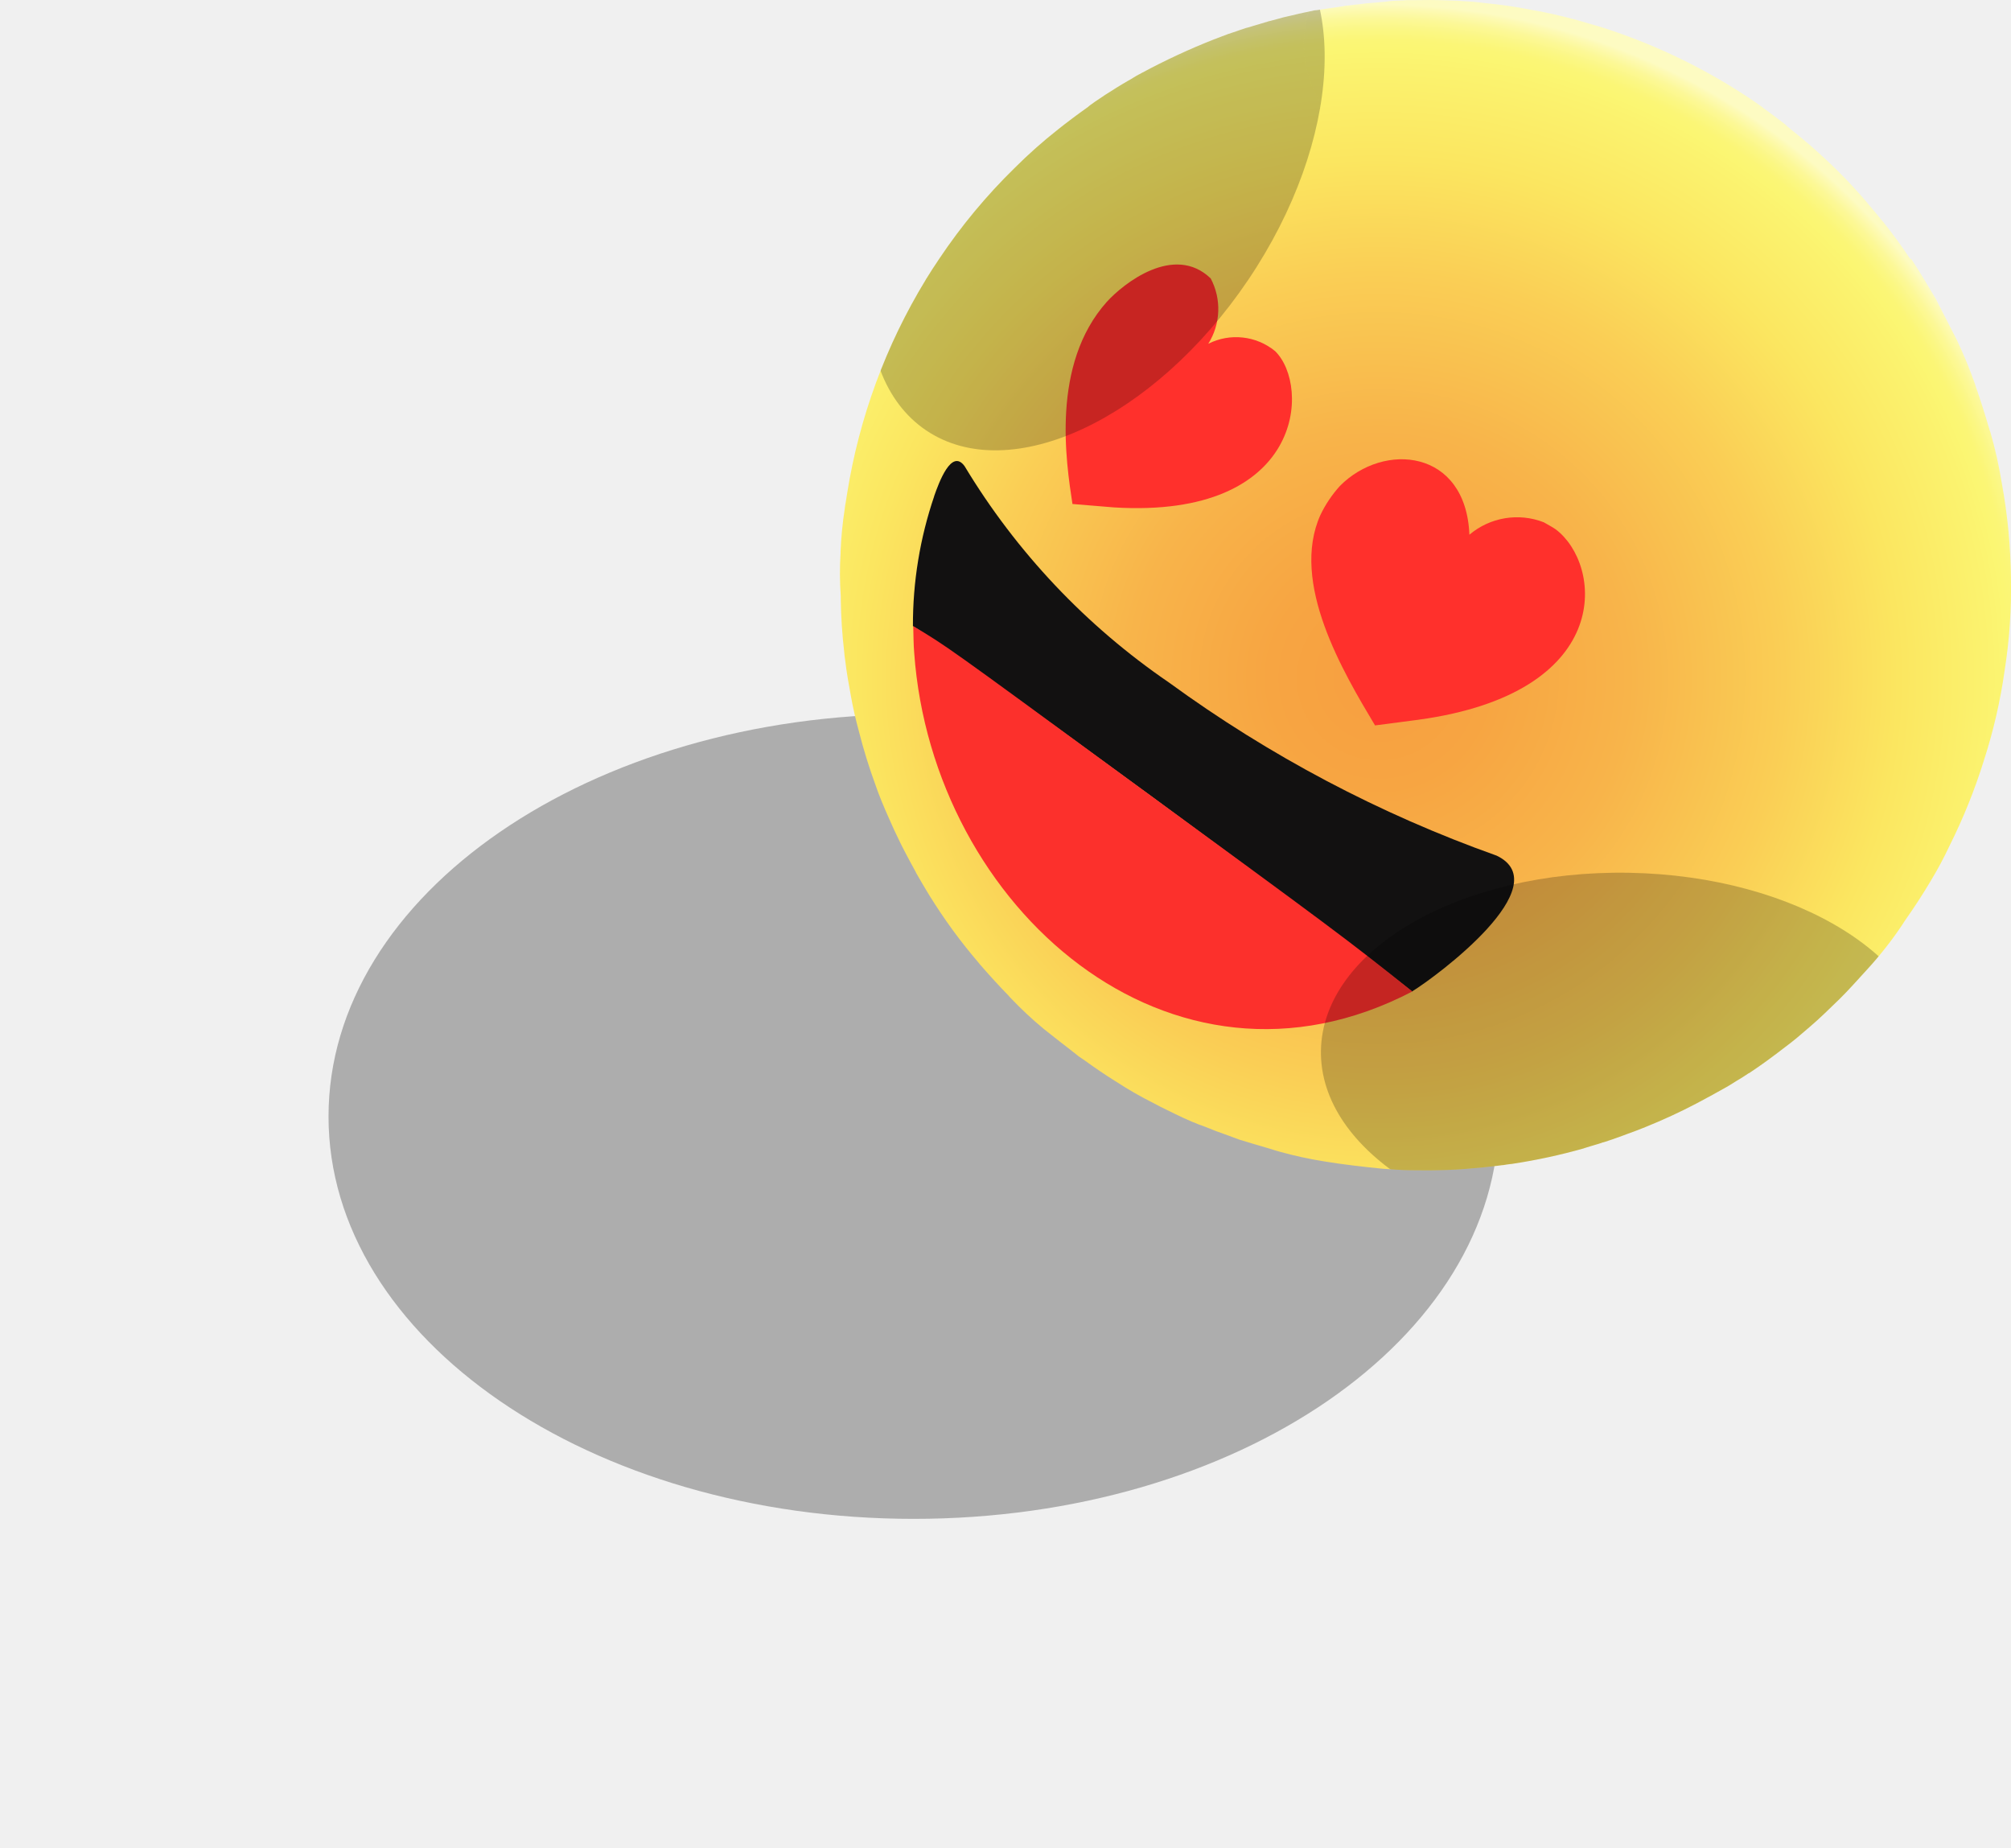
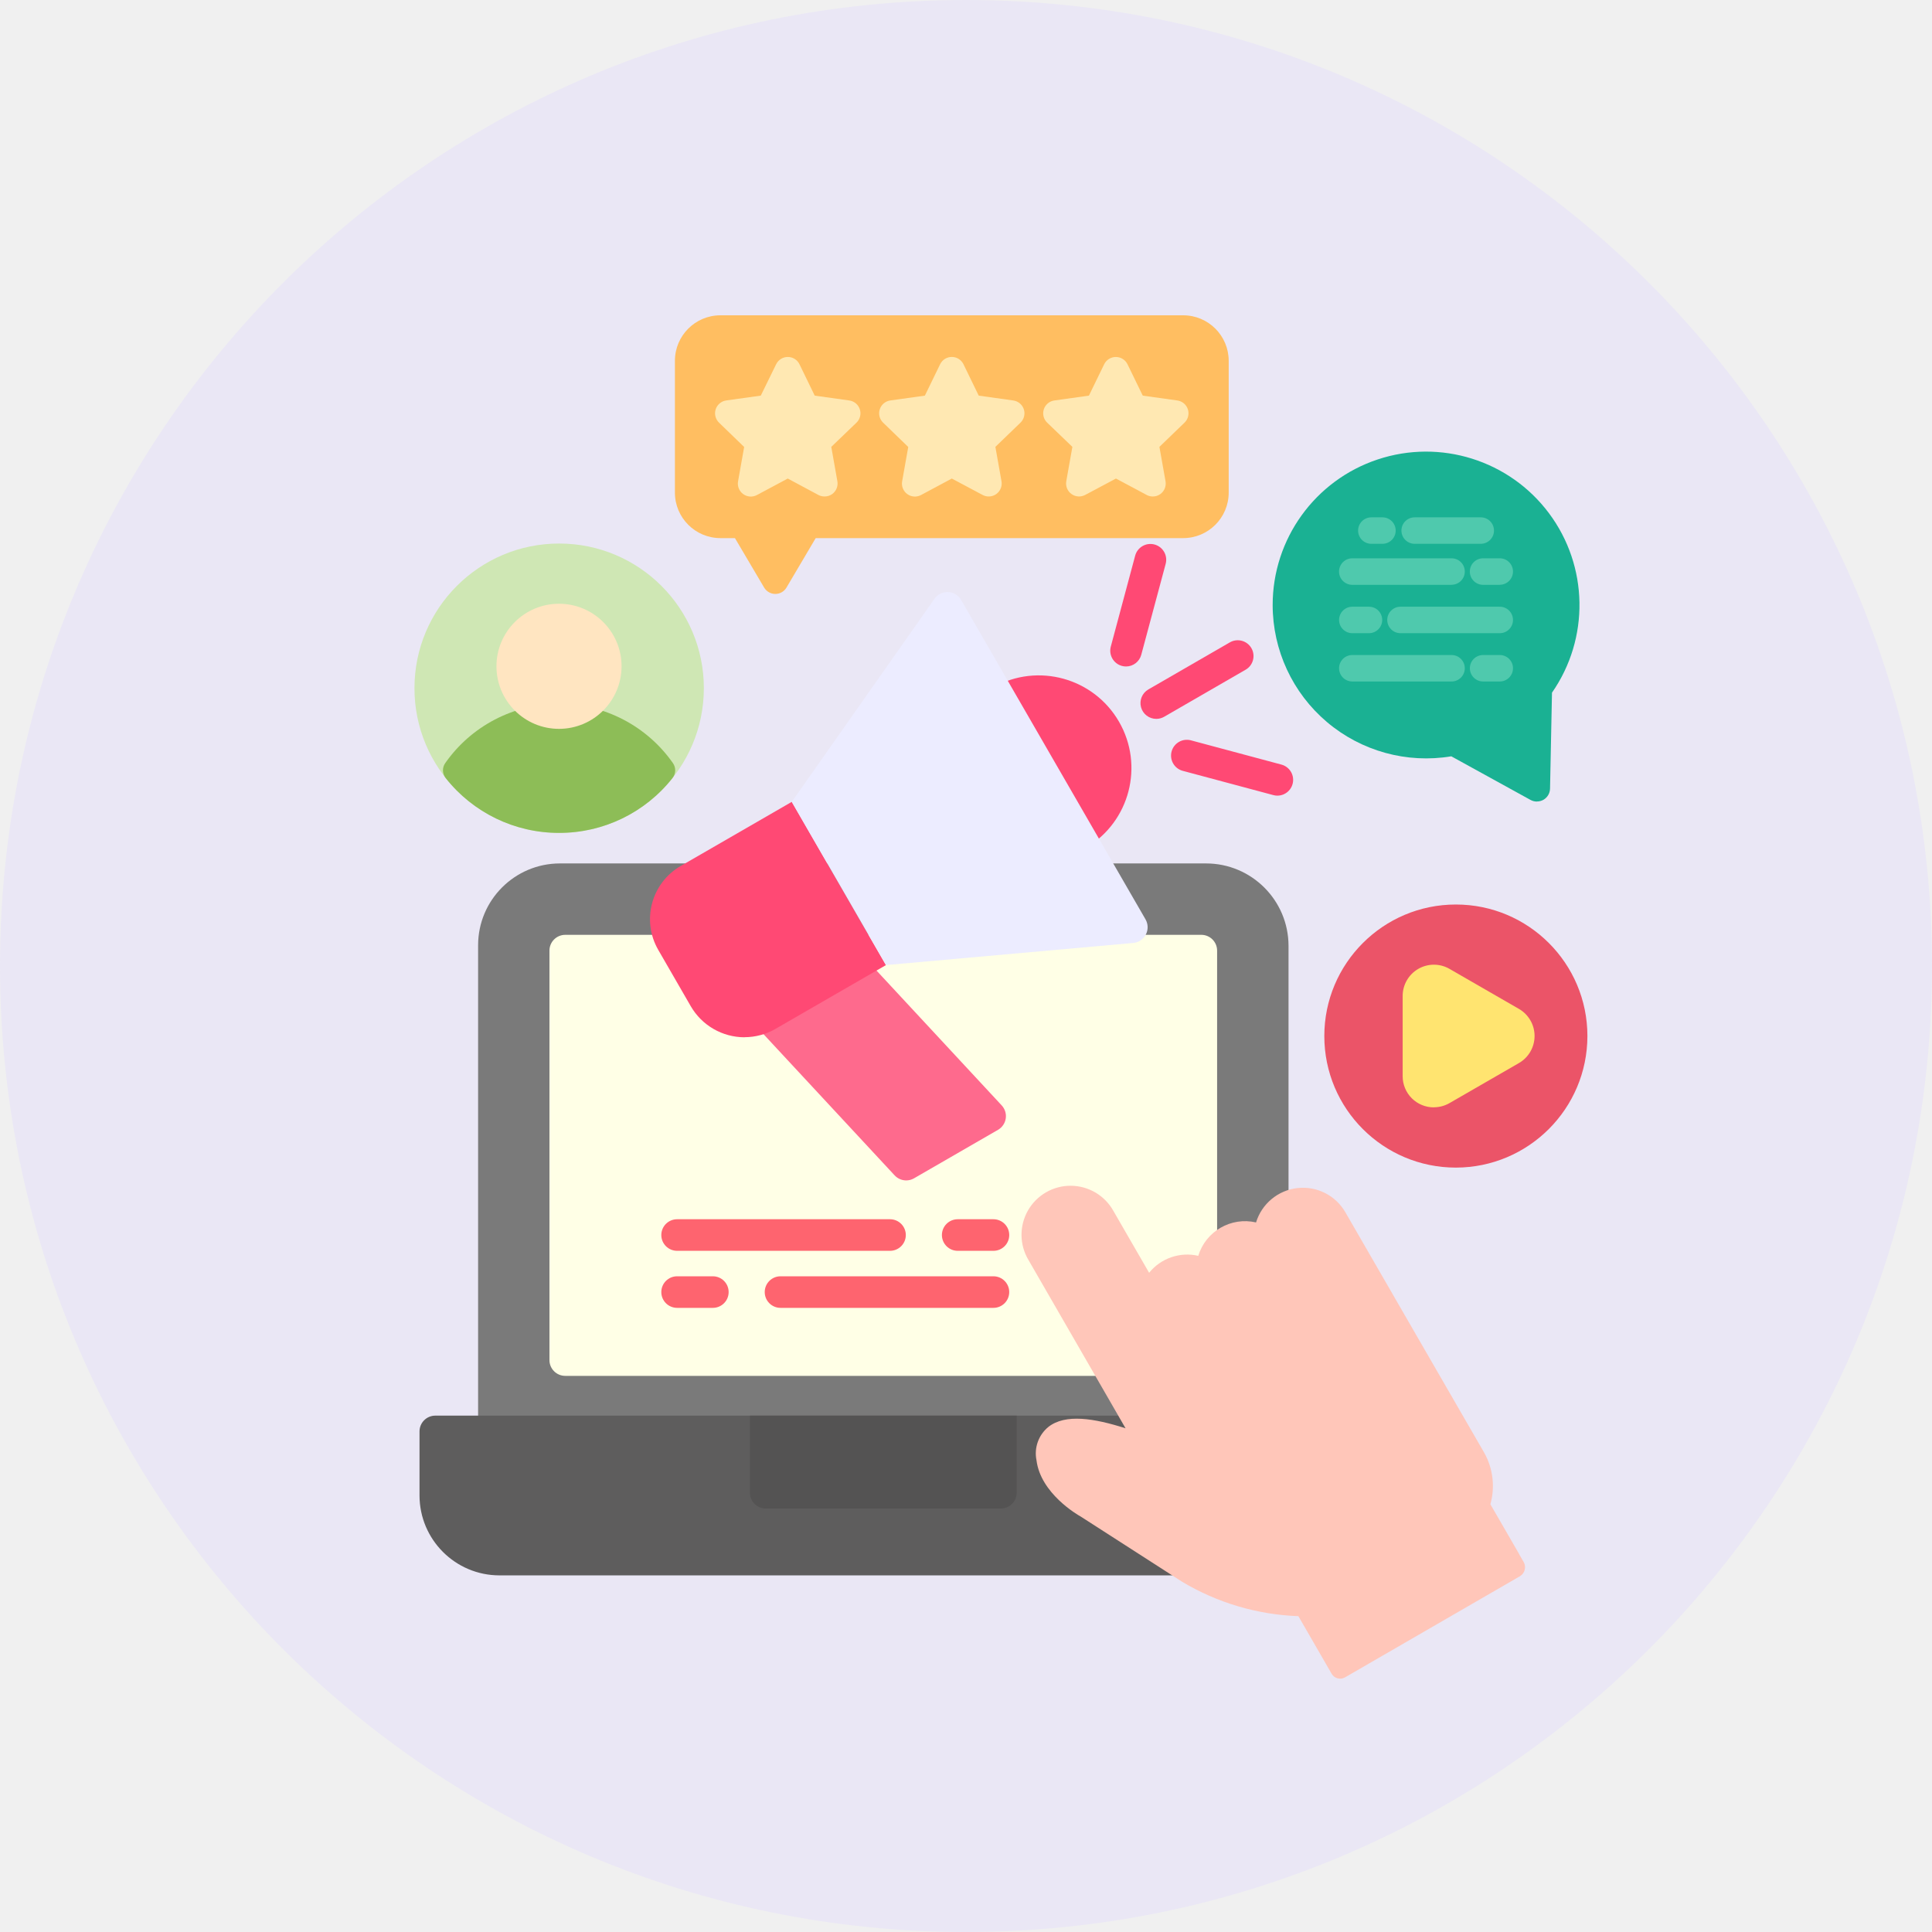
- <svg xmlns="http://www.w3.org/2000/svg" xmlns:xlink="http://www.w3.org/1999/xlink" width="82.478" height="75.758" viewBox="0 0 82.478 75.758">
-   <defs>
-     <radialGradient id="radial-gradient" cx="0.471" cy="0.58" r="0.575" gradientTransform="matrix(-0.999, -0.004, -0.004, 1, 0.933, 0.001)" gradientUnits="objectBoundingBox">
-       <stop offset="0" stop-color="#f79f40" />
-       <stop offset="0.163" stop-color="#f7a542" />
-       <stop offset="0.371" stop-color="#f8b44a" />
-       <stop offset="0.601" stop-color="#face55" />
-       <stop offset="0.771" stop-color="#fbe660" />
-       <stop offset="0.91" stop-color="#fbf36f" />
-       <stop offset="0.932" stop-color="#fbf672" />
-       <stop offset="0.947" stop-color="#fbf676" />
-       <stop offset="0.962" stop-color="#fbf783" />
-       <stop offset="0.978" stop-color="#fcf897" />
-       <stop offset="0.994" stop-color="#fdfab4" />
-       <stop offset="1" stop-color="#fdfbc2" />
-     </radialGradient>
-     <clipPath id="clip-path">
-       <path id="Trazado_116496" data-name="Trazado 116496" d="M52.65,29.84v-.06c0-.11-.03-.77-.15-1.75-.01-.09-.02-.17-.03-.26-.02-.12-.04-.25-.06-.38a23.894,23.894,0,0,0-3.15-8.77c0-.01-.01-.01-.01-.02-.17-.29-.35-.57-.54-.85h0a23.353,23.353,0,0,0-3.06-3.74,20.449,20.449,0,0,0-1.77-1.6c-.39-.32-.78-.62-1.19-.91a.265.265,0,0,1-.06-.05l-.05-.04-.21-.15c-.26-.18-.55-.37-.86-.57h0c-.01-.01-.02-.01-.03-.02-.15-.09-.3-.19-.47-.28-.07-.04-.15-.09-.22-.13s-.12-.07-.19-.11a1.092,1.092,0,0,0-.15-.08,25.413,25.413,0,0,0-2.93-1.4c-.26-.11-.47-.18-.58-.23l-.18-.07-.18-.07c-.01,0-.02-.01-.03-.01l-.04-.01-.3-.1-.04-.01c-.01,0-.03-.01-.04-.01l-.2-.07a2.759,2.759,0,0,0-.27-.08l-.23-.07c-.04-.01-.09-.03-.13-.04-.01,0-.03-.01-.04-.01s-.03-.01-.05-.01a.636.636,0,0,1-.07-.02l-.26-.07-.22-.06c-.07-.02-.14-.03-.21-.05h-.01l-.13-.03-.25-.06-.18-.04a2.049,2.049,0,0,0-.24-.05c-.01,0-.03-.01-.04-.01-.06-.01-.12-.03-.18-.04l-.11-.02-.13-.03h-.02l-.04-.01c-.02,0-.05-.01-.07-.01a1.766,1.766,0,0,1-.2-.04.6.6,0,0,0-.12-.02h0a2.068,2.068,0,0,1-.22-.04l-.19-.03c-.03-.01-.07-.01-.11-.02a.985.985,0,0,0-.17-.02,1,1,0,0,0-.16-.02l-.27-.03-.25-.03c-.03,0-.05-.01-.08-.01h-.02a1.641,1.641,0,0,0-.23-.02l-.34-.03c-.08-.01-.16-.01-.23-.02-.09-.01-.17-.01-.26-.02s-.18-.01-.27-.02A.97.97,0,0,1,29.76,7h-.37c-.48-.01-.96-.01-1.45,0-.11,0-.21,0-.31.01s-.22.01-.32.02c-.07,0-.13.01-.19.01-.16.01-.31.02-.46.04-.05,0-.11.01-.16.01-.22.02-.43.04-.64.07-.1.01-.2.02-.3.04h-.01c-.02,0-.04.01-.06.01q-.24.03-.45.06c-.11.02-.23.04-.34.05-.26.04-.47.08-.61.11-.7.14-1.38.3-2.06.5-.41.11-.77.22-1.21.38a24.021,24.021,0,0,0-5.31,2.61h0c-.17.11-.33.22-.49.33a.265.265,0,0,0-.06.05c-.28.2-.56.4-.84.61a.423.423,0,0,1-.07.05l-.02.02-.02.02c-.01.01-.02.02-.03.02s-.02.01-.03.02c-.08.06-.15.12-.23.18-.15.12-.3.24-.44.36-.08.07-.16.13-.24.2-.16.14-.32.27-.46.4l-.02.02-.02.02c-.03.03-.07.06-.1.09-.75.69-1.21,1.19-1.24,1.22-.23.25-.46.51-.69.77-.16.19-.33.38-.5.59-.01.01-.02.03-.04.04l-.03.03c-.34.42-.69.89-1.08,1.46l-.01.01-.01.01c-.01.01-.01.02-.02.02-.18.26-.36.55-.54.86-.16.26-.32.52-.46.75l-.46.88c-.15.29-.29.56-.42.82a16.758,16.758,0,0,0-.76,1.82h0v.01c-.22.6-.42,1.23-.6,1.84l-.01.02a.037.037,0,0,1-.01.03,17.968,17.968,0,0,0-.5,2.13,23.506,23.506,0,0,0-.17,7.66,22.794,22.794,0,0,0,.82,3.68,23.944,23.944,0,0,0,1.38,3.51,15.311,15.311,0,0,0,.75,1.42c.32.56.68,1.11,1.06,1.66.04.07.09.13.13.2a16,16,0,0,0,1.39,1.8c.34.37.78.88,1.14,1.24s.83.82,1.22,1.15h0c.42.37.6.53.99.83q.72.585,1.47,1.08h.01c.16.11.32.22.49.32.19.12.38.24.55.34.09.05.22.13.36.21a.573.573,0,0,1,.07.04c.15.09.33.18.52.29.04.02.09.05.13.07a22.789,22.789,0,0,0,2.12,1c.18.07.42.17.7.28l.24.09.42.15.3.1.11.03c.01,0,.01,0,.02.01l.16.05a2.759,2.759,0,0,0,.27.08l.26.08c.01,0,.02,0,.02.01a22.1,22.1,0,0,0,2.96.66l.09.01c.08.01.17.03.27.04h.03l.23.03.53.06c.24.03.56.05.79.07s.49.03.74.04h.02c.13.01.25.01.37.01.33.01.77,0,1.1.01s.79-.03,1.13-.05c.72-.06,1.68-.17,2.39-.28a18.747,18.747,0,0,0,1.84-.38c.14-.04.28-.08.43-.12.43-.12.87-.25,1.24-.36l.43-.16c.35-.12.69-.25,1.03-.38l.17-.06c.4-.15.89-.38,1.32-.59.19-.09.37-.18.55-.28a15.71,15.71,0,0,0,1.56-.88c.02-.01.03-.02.05-.03.41-.26.82-.52,1.22-.81.09-.06.18-.12.26-.17l.44-.34c.12-.09.23-.18.35-.27l.66-.52a14.289,14.289,0,0,0,1.37-1.26l.03-.03.07-.07c.35-.35.74-.77,1.2-1.29a.138.138,0,0,0,.03-.04h0a20.958,20.958,0,0,0,2.02-2.71c.01-.01.01-.02.02-.03.19-.3.38-.61.57-.95v-.01h0c.08-.14.16-.29.24-.44.11-.2.22-.41.31-.59l.09-.18c.16-.32.31-.65.47-.99.21-.47.41-.94.56-1.36h0c.26-.7.5-1.44.71-2.23.13-.48.25-.96.33-1.41.1-.48.18-.98.25-1.5.02-.12.03-.23.05-.34.08-.69.14-1.41.16-2.14v-.13C52.68,31.04,52.68,30.45,52.65,29.84Z" transform="translate(-4.654 -6.992)" />
-     </clipPath>
-     <linearGradient id="linear-gradient" x1="-0.166" y1="-323.933" x2="-1.166" y2="-323.933" gradientUnits="objectBoundingBox">
-       <stop offset="0" stop-color="#19b79c" />
-       <stop offset="0.405" stop-color="#1dbb9e" />
-       <stop offset="0.825" stop-color="#2ac8a3" />
-       <stop offset="0.997" stop-color="#31cfa6" />
-     </linearGradient>
-     <linearGradient id="linear-gradient-2" x1="-2.106" y1="-363.238" x2="-3.08" y2="-363.238" xlink:href="#linear-gradient" />
-     <clipPath id="clip-path-2">
-       <path id="Trazado_116504" data-name="Trazado 116504" d="M4.652,29.65v-.06a15.757,15.757,0,0,1,.17-1.74,2.335,2.335,0,0,1,.04-.26c.02-.12.04-.25.06-.38a24.088,24.088,0,0,1,3.22-8.75c0-.01.01-.01.01-.02.18-.29.36-.57.55-.85h0a23.39,23.39,0,0,1,3.09-3.72,20.134,20.134,0,0,1,1.78-1.58q.585-.465,1.2-.9a.265.265,0,0,0,.06-.05l.05-.04.21-.15c.26-.18.55-.37.86-.56h0c.01-.01.02-.01.03-.02.15-.09.31-.19.47-.28a2.53,2.53,0,0,0,.22-.13c.06-.04.12-.07.19-.11.05-.03.1-.05.15-.08a27.308,27.308,0,0,1,2.95-1.37c.26-.1.47-.18.58-.22l.18-.06.18-.06c.01,0,.02-.01.03-.01l.05-.02.3-.1.04-.01c.01,0,.03-.01.04-.01l.2-.06c.08-.02.19-.06.27-.08l.23-.07a.647.647,0,0,0,.13-.04c.01,0,.03-.01.04-.01s.03-.01.05-.01a.637.637,0,0,0,.07-.02l.26-.07.22-.06c.07-.02.14-.03.21-.05h.01l.13-.03c.08-.02.18-.04.25-.06l.18-.04c.08-.02.16-.03.24-.05.01,0,.03-.01.04-.01a1.163,1.163,0,0,0,.18-.04l.11-.01.13-.02h.02l.04-.01c.02,0,.05-.01.07-.01l.2-.03c.04-.01.09-.01.13-.02h0l.22-.03.19-.03a.516.516,0,0,0,.11-.02.985.985,0,0,1,.17-.02c.06-.01.11-.01.16-.02l.27-.03.25-.03c.03,0,.05-.01.08-.01h.02c.07-.01.15-.01.23-.02l.34-.03c.08-.01.16-.01.23-.02a1.569,1.569,0,0,1,.24-.03,2.437,2.437,0,0,1,.27-.01.86.86,0,0,1,.16-.01l.15-.01h.24c.49-.01.97-.01,1.45.01.11,0,.21.01.31.01s.22.01.32.02c.07,0,.13.01.19.01.16.01.31.02.46.04.05.01.11.01.16.02.22.02.43.05.64.07.1.01.2.03.3.04h.01c.02,0,.04.01.06.01.16.02.31.05.45.07l.34.06c.26.05.47.09.6.11.69.14,1.38.31,2.06.52.41.11.76.23,1.21.39a24.178,24.178,0,0,1,5.28,2.65h0c.16.11.33.22.49.34a.265.265,0,0,1,.06.05c.28.2.56.41.83.62a.424.424,0,0,0,.07.05l.02.02.02.02.03.03c.01.01.02.01.02.02.08.06.15.12.22.18.15.12.3.24.44.36.08.07.16.14.24.2.16.14.31.28.46.41l.02.02.02.02c.03.03.07.06.1.09.75.69,1.2,1.2,1.23,1.23.23.25.46.51.68.78.16.19.32.38.49.59.01.01.02.03.04.04l.02.03c.33.42.69.89,1.07,1.47l.04.01.01.01c.01.01.01.02.02.02.17.26.36.56.54.86.16.26.31.53.45.75l.45.88c.15.29.29.56.42.82a18.431,18.431,0,0,1,.75,1.83h0v.01c.21.6.41,1.23.59,1.85l.01.02a.037.037,0,0,0,.01.03,17.59,17.59,0,0,1,.48,2.14,22.71,22.71,0,0,1,.37,3.87,21.465,21.465,0,0,1-.26,3.8,21.96,21.96,0,0,1-.85,3.68,23.286,23.286,0,0,1-1.41,3.5,15.244,15.244,0,0,1-.76,1.42c-.33.56-.69,1.11-1.07,1.65-.04.07-.09.13-.13.2a15.2,15.2,0,0,1-1.41,1.79c-.34.37-.79.88-1.15,1.23s-.84.82-1.22,1.14h0c-.43.37-.6.52-1,.82-.49.38-.98.74-1.48,1.07H41.9c-.16.11-.32.21-.49.31-.19.12-.38.24-.55.33-.09.05-.22.12-.36.2a.574.574,0,0,0-.07.04c-.15.08-.33.18-.52.28-.04.02-.09.05-.13.07a23.108,23.108,0,0,1-2.12.98c-.18.07-.42.17-.71.27l-.24.09-.42.15-.3.1-.11.03c-.01,0-.01,0-.02.01l-.16.05c-.08.02-.19.06-.27.08l-.26.08c-.01,0-.02,0-.02.01a23.962,23.962,0,0,1-2.96.64l-.09.01c-.08.01-.17.02-.27.04H31.8l-.23.03-.53.06c-.24.02-.56.05-.79.07s-.49.03-.74.04h-.02c-.13,0-.25.01-.37.01-.33.01-.77,0-1.1,0s-.79-.04-1.13-.06c-.72-.07-1.68-.18-2.39-.3a16.281,16.281,0,0,1-1.84-.4c-.14-.04-.28-.08-.43-.13-.43-.12-.87-.26-1.24-.37l-.43-.16c-.35-.12-.69-.25-1.03-.39l-.17-.06c-.4-.15-.88-.38-1.32-.6-.19-.09-.37-.18-.55-.28a15.612,15.612,0,0,1-1.55-.89.219.219,0,0,0-.05-.03c-.41-.26-.81-.53-1.21-.82-.09-.06-.17-.12-.25-.17L14,49.97c-.12-.09-.23-.18-.35-.27l-.66-.52a15.233,15.233,0,0,1-1.36-1.27l-.03-.03-.06-.07c-.34-.35-.74-.78-1.19-1.3a.138.138,0,0,1-.03-.04h0a21.889,21.889,0,0,1-2-2.73c-.01-.01-.01-.02-.02-.03-.18-.3-.37-.61-.56-.95v-.01h0c-.08-.14-.16-.29-.24-.44-.11-.21-.22-.41-.31-.59l-.09-.18c-.16-.32-.31-.65-.46-.99-.21-.47-.41-.95-.55-1.36h0a22.441,22.441,0,0,1-.69-2.23c-.13-.48-.24-.96-.32-1.41-.09-.49-.18-.98-.24-1.5-.02-.12-.03-.23-.04-.34a21.166,21.166,0,0,1-.14-2.14v-.13A13.347,13.347,0,0,1,4.652,29.65Z" transform="translate(-4.627 -6.983)" fill="url(#radial-gradient)" />
-     </clipPath>
-   </defs>
-   <g id="Grupo_157926" data-name="Grupo 157926" transform="translate(13.474)">
-     <ellipse id="Elipse_4737" data-name="Elipse 4737" cx="24" cy="16.5" rx="24" ry="16.5" transform="translate(0 29.284)" fill="#0b0b0b" opacity="0.292" style="mix-blend-mode: multiply;isolation: isolate" />
-     <path id="Trazado_116493" data-name="Trazado 116493" d="M4.652,29.65v-.06a15.757,15.757,0,0,1,.17-1.74,2.335,2.335,0,0,1,.04-.26c.02-.12.04-.25.06-.38a24.088,24.088,0,0,1,3.22-8.75c0-.01.01-.01.01-.02.18-.29.36-.57.55-.85h0a23.39,23.39,0,0,1,3.09-3.72,20.134,20.134,0,0,1,1.78-1.58q.585-.465,1.2-.9a.265.265,0,0,0,.06-.05l.05-.04.21-.15c.26-.18.55-.37.86-.56h0c.01-.01.02-.01.03-.02.15-.09.31-.19.47-.28a2.53,2.53,0,0,0,.22-.13c.06-.04.12-.07.19-.11.05-.03.1-.05.15-.08a27.308,27.308,0,0,1,2.95-1.37c.26-.1.47-.18.58-.22l.18-.06.18-.06c.01,0,.02-.01.03-.01l.05-.02.3-.1.04-.01c.01,0,.03-.01.04-.01l.2-.06c.08-.02.19-.06.27-.08l.23-.07a.647.647,0,0,0,.13-.04c.01,0,.03-.01.04-.01s.03-.01.05-.01a.637.637,0,0,0,.07-.02l.26-.07.22-.06c.07-.02.14-.03.21-.05h.01l.13-.03c.08-.02.18-.04.25-.06l.18-.04c.08-.02.16-.03.24-.05.01,0,.03-.01.04-.01a1.163,1.163,0,0,0,.18-.04l.11-.01.13-.02h.02l.04-.01c.02,0,.05-.01.07-.01l.2-.03c.04-.01.09-.01.13-.02h0l.22-.03.19-.03a.516.516,0,0,0,.11-.02.985.985,0,0,1,.17-.02c.06-.01.11-.01.16-.02l.27-.03.25-.03c.03,0,.05-.01.08-.01h.02c.07-.01.15-.01.23-.02l.34-.03c.08-.01.16-.01.23-.02a1.569,1.569,0,0,1,.24-.03,2.437,2.437,0,0,1,.27-.01.86.86,0,0,1,.16-.01l.15-.01h.24c.49-.01.97-.01,1.45.01.11,0,.21.01.31.01s.22.01.32.02c.07,0,.13.01.19.01.16.01.31.02.46.04.05.01.11.01.16.02.22.02.43.05.64.07.1.01.2.03.3.04h.01c.02,0,.04.01.06.01.16.02.31.05.45.07l.34.06c.26.05.47.09.6.11.69.14,1.38.31,2.06.52.41.11.76.23,1.21.39a24.178,24.178,0,0,1,5.28,2.65h0c.16.11.33.22.49.34a.265.265,0,0,1,.06.05c.28.2.56.41.83.62a.424.424,0,0,0,.07.05l.02.02.02.02.03.03c.01.01.02.01.02.02.08.06.15.12.22.18.15.12.3.24.44.36.08.07.16.14.24.2.16.14.31.28.46.41l.02.02.02.02c.03.03.07.06.1.09.75.69,1.2,1.2,1.23,1.23.23.25.46.51.68.78.16.19.32.38.49.59.01.01.02.03.04.04l.02.03c.33.42.69.89,1.07,1.47l.04.01.01.01c.01.01.01.02.02.02.17.26.36.56.54.86.16.26.31.53.45.75l.45.88c.15.29.29.56.42.82a18.431,18.431,0,0,1,.75,1.83h0v.01c.21.6.41,1.23.59,1.85l.01.02a.037.037,0,0,0,.01.03,17.59,17.59,0,0,1,.48,2.14,22.71,22.71,0,0,1,.37,3.87,21.465,21.465,0,0,1-.26,3.8,21.96,21.96,0,0,1-.85,3.68,23.286,23.286,0,0,1-1.41,3.5,15.244,15.244,0,0,1-.76,1.42c-.33.56-.69,1.11-1.07,1.65-.04.07-.09.13-.13.2a15.2,15.2,0,0,1-1.41,1.79c-.34.37-.79.88-1.15,1.23s-.84.82-1.22,1.14h0c-.43.37-.6.52-1,.82-.49.38-.98.74-1.48,1.07H41.9c-.16.11-.32.21-.49.31-.19.12-.38.24-.55.33-.09.05-.22.12-.36.2a.574.574,0,0,0-.07.04c-.15.08-.33.18-.52.28-.04.02-.09.05-.13.07a23.108,23.108,0,0,1-2.12.98c-.18.07-.42.17-.71.27l-.24.09-.42.15-.3.1-.11.03c-.01,0-.01,0-.02.01l-.16.05c-.08.02-.19.06-.27.08l-.26.08c-.01,0-.02,0-.02.01a23.962,23.962,0,0,1-2.96.64l-.09.01c-.08.01-.17.02-.27.04H31.8l-.23.03-.53.06c-.24.02-.56.05-.79.07s-.49.03-.74.04h-.02c-.13,0-.25.01-.37.01-.33.01-.77,0-1.1,0s-.79-.04-1.13-.06c-.72-.07-1.68-.18-2.39-.3a16.281,16.281,0,0,1-1.84-.4c-.14-.04-.28-.08-.43-.13-.43-.12-.87-.26-1.24-.37l-.43-.16c-.35-.12-.69-.25-1.03-.39l-.17-.06c-.4-.15-.88-.38-1.32-.6-.19-.09-.37-.18-.55-.28a15.612,15.612,0,0,1-1.55-.89.219.219,0,0,0-.05-.03c-.41-.26-.81-.53-1.21-.82-.09-.06-.17-.12-.25-.17L14,49.97c-.12-.09-.23-.18-.35-.27l-.66-.52a15.233,15.233,0,0,1-1.36-1.27l-.03-.03-.06-.07c-.34-.35-.74-.78-1.19-1.3a.138.138,0,0,1-.03-.04h0a21.889,21.889,0,0,1-2-2.73c-.01-.01-.01-.02-.02-.03-.18-.3-.37-.61-.56-.95v-.01h0c-.08-.14-.16-.29-.24-.44-.11-.21-.22-.41-.31-.59l-.09-.18c-.16-.32-.31-.65-.46-.99-.21-.47-.41-.95-.55-1.36h0a22.441,22.441,0,0,1-.69-2.23c-.13-.48-.24-.96-.32-1.41-.09-.49-.18-.98-.24-1.5-.02-.12-.03-.23-.04-.34a21.166,21.166,0,0,1-.14-2.14v-.13A13.347,13.347,0,0,1,4.652,29.65Z" transform="translate(16.349 -6.983)" fill="url(#radial-gradient)" />
-     <g id="Grupo_86225" data-name="Grupo 86225" transform="translate(20.955 0.009)" clip-path="url(#clip-path)">
-       <path id="Trazado_116494" data-name="Trazado 116494" d="M50.67,21.64a4.37,4.37,0,0,1,.18-.46C50.8,21.33,50.74,21.48,50.67,21.64Z" transform="translate(-48.844 -6.992)" fill="url(#linear-gradient)" />
-       <path id="Trazado_116495" data-name="Trazado 116495" d="M4.7,34.92c.03-.14.05-.28.08-.41C4.75,34.65,4.73,34.79,4.7,34.92Z" transform="translate(43.196 -6.992)" fill="url(#linear-gradient-2)" />
-     </g>
-     <path id="Trazado_116497" data-name="Trazado 116497" d="M25.873,27.33A16.375,16.375,0,0,0,25,32.66c2.26,1.39,16.97,12.2,20.47,14.98,1.03-.63,6.02-4.35,3.47-5.57a52.925,52.925,0,0,1-13.44-7.1,28.664,28.664,0,0,1-8.38-8.87c-.54-.75-1.06.69-1.25,1.23" transform="translate(-1.032 -6.983)" fill="#121111" />
-     <path id="Trazado_116499" data-name="Trazado 116499" d="M29.22,33.76c.75,10.43,10.52,19.05,20.43,13.88-2.65-2.12-3.33-2.62-11.66-8.71-7.45-5.46-7.45-5.46-8.81-6.27.01.33.01.77.04,1.1" transform="translate(-5.199 -6.983)" fill="#fc302c" />
-     <g id="Grupo_86231" data-name="Grupo 86231" transform="translate(40.307 18.833)">
-       <path id="Trazado_116501" data-name="Trazado 116501" d="M22.473,28.1c-1.25,2.78.93,6.44,2.24,8.63.65-.09,1.52-.19,2.17-.29,7.67-1.22,7.14-6.32,5.24-7.75-.14-.1-.34-.2-.49-.29a3.024,3.024,0,0,0-3.05.51c-.14-3.51-3.51-3.82-5.31-2a4.969,4.969,0,0,0-.8,1.19" transform="translate(-22.099 -25.816)" fill="#ff302c" />
-     </g>
-     <g id="Grupo_86232" data-name="Grupo 86232" transform="translate(30.232 10.846)">
-       <path id="Trazado_116503" data-name="Trazado 116503" d="M35.806,19.36c-2.3,2.57-1.67,6.58-1.41,8.29.51.04,1.19.1,1.7.14,7.78.48,8.08-4.98,6.61-6.41a2.529,2.529,0,0,0-2.74-.3,2.679,2.679,0,0,0,.1-2.68c-1.5-1.44-3.58.21-4.26.96" transform="translate(-34.117 -17.829)" fill="#ff302c" />
-     </g>
-     <g id="Enmascarar_grupo_59" data-name="Enmascarar grupo 59" transform="translate(20.976 0)" clip-path="url(#clip-path-2)">
-       <g id="Grupo_86233" data-name="Grupo 86233" transform="translate(-2.683 -7.272)" opacity="0.561" style="mix-blend-mode: multiply;isolation: isolate">
-         <g id="Grupo_86230" data-name="Grupo 86230" transform="translate(0)">
-           <ellipse id="Elipse_4734" data-name="Elipse 4734" cx="12.5" cy="7.5" rx="12.5" ry="7.5" transform="translate(21.707 1.557)" fill="#fff" opacity="0.743" />
-           <ellipse id="Elipse_4735" data-name="Elipse 4735" cx="12.5" cy="7.5" rx="12.5" ry="7.5" transform="translate(26.415 8.388) rotate(124)" opacity="0.387" />
-           <ellipse id="Elipse_4736" data-name="Elipse 4736" cx="12.5" cy="7.5" rx="12.5" ry="7.5" transform="matrix(-1, -0.017, 0.017, -1, 47.282, 58.274)" opacity="0.387" />
-         </g>
+ <svg xmlns="http://www.w3.org/2000/svg" width="114" height="114" viewBox="0 0 114 114">
+   <g id="Grupo_1017061" data-name="Grupo 1017061" transform="translate(-1221.333 -396)">
+     <circle id="Elipse_5878" data-name="Elipse 5878" cx="57" cy="57" r="57" transform="translate(1221.333 396)" fill="#eae7f5" />
+     <g id="Layer_x0020_1" transform="translate(1245.665 414.605)">
+       <path id="Trazado_717261" data-name="Trazado 717261" d="M38.917,35.132H1.13A.932.932,0,0,1,.2,34.2V5.512A4.831,4.831,0,0,1,5.024.686H43.157A4.868,4.868,0,0,1,48.02,5.549v15.5a.929.929,0,0,1,0,.879.93.93,0,0,1-.389.666L40.39,34.962a.929.929,0,0,1-1.473.17Z" transform="translate(3.679 31.657)" fill="#7a7a7a" fill-rule="evenodd" />
+       <path id="Trazado_717262" data-name="Trazado 717262" d="M32.93,26.8H1.219a.932.932,0,0,1-.931-.931V1.707A.932.932,0,0,1,1.219.776H38.753a.932.932,0,0,1,.931.931V21.333a.933.933,0,0,1-.044.283.928.928,0,0,1-.365.76l-5.549,4.26a.928.928,0,0,1-.8.161Z" transform="translate(7.801 35.78)" fill="#ffffe6" fill-rule="evenodd" />
+       <path id="Trazado_717263" data-name="Trazado 717263" d="M45.518,10.9H4.841A4.721,4.721,0,0,1,.126,6.189V2.405a.932.932,0,0,1,.931-.931H42.616a.94.94,0,0,1,.133-.054.929.929,0,0,1,1.168.6l2.4,7.473a.932.932,0,0,1-.8,1.411Z" transform="translate(0.296 63.452)" fill="#5e5d5d" fill-rule="evenodd" />
+       <path id="Trazado_717264" data-name="Trazado 717264" d="M.539,1.377h15.74V5.928a.933.933,0,0,1-.932.931H1.47a.932.932,0,0,1-.931-.931V1.377Z" transform="translate(19.379 63.548)" fill="#545353" fill-rule="evenodd" />
+       <path id="Trazado_717265" data-name="Trazado 717265" d="M4.261,8.892a.931.931,0,0,1-.807-.466L1.647,5.3A.93.93,0,0,1,1.626,4.4a1.842,1.842,0,0,0-.1-1.591.932.932,0,0,1,1.6-.957,3.743,3.743,0,0,1,.366,2.9l1.58,2.736a.932.932,0,0,1-.341,1.272A.917.917,0,0,1,4.261,8.892Z" transform="translate(58.916 65.023)" fill-rule="evenodd" />
+       <path id="Trazado_717266" data-name="Trazado 717266" d="M20.026,2.994h-2.11a.931.931,0,0,1,0-1.863h2.11a.931.931,0,1,1,0,1.863Zm-6.1,0H1.359a.931.931,0,0,1,0-1.863H13.923a.931.931,0,1,1,0,1.863Z" transform="translate(14.262 52.207)" fill="#fe646f" fill-rule="evenodd" />
+       <path id="Trazado_717267" data-name="Trazado 717267" d="M20.026,3.066H7.461a.931.931,0,0,1,0-1.863H20.025a.931.931,0,0,1,0,1.863Zm-16.556,0H1.359a.931.931,0,0,1,0-1.863h2.11a.931.931,0,0,1,0,1.863Z" transform="translate(14.262 55.501)" fill="#fe646f" fill-rule="evenodd" />
+       <path id="Trazado_717268" data-name="Trazado 717268" d="M6.3,10.743a.93.93,0,0,1-.807-.465L.959,2.422a.931.931,0,0,1,.353-1.279,5.467,5.467,0,0,1,5.467,9.468.936.936,0,0,1-.478.132Z" transform="translate(32.98 20.801)" fill="#ff4974" fill-rule="evenodd" />
+       <path id="Trazado_717269" data-name="Trazado 717269" d="M9.656,14.333a.933.933,0,0,1-.683-.3L.79,5.221a.931.931,0,0,1,.217-1.44L5.962.92a.932.932,0,0,1,1.148.173l8.183,8.814a.931.931,0,0,1-.217,1.44l-4.955,2.861a.919.919,0,0,1-.465.125Z" transform="translate(19.482 36.714)" fill="#fe6a8d" fill-rule="evenodd" />
+       <path id="Trazado_717270" data-name="Trazado 717270" d="M5.993,14.5A3.67,3.67,0,0,1,2.822,12.67L.9,9.34A3.625,3.625,0,0,1,2.224,4.394L8.779.609,14.34,10.24,7.813,14.008a3.653,3.653,0,0,1-1.819.487Z" transform="translate(13.607 28.101)" fill="#ff4974" fill-rule="evenodd" />
+       <path id="Trazado_717271" data-name="Trazado 717271" d="M.592,12.727,9.018.738a.931.931,0,0,1,1.566.074L21.466,19.66a.931.931,0,0,1-.719,1.392l-14.6,1.306L.592,12.727Z" transform="translate(21.795 15.983)" fill="#ececff" fill-rule="evenodd" />
+       <path id="Trazado_717272" data-name="Trazado 717272" d="M1.96,5.046a.931.931,0,0,1-.467-1.738L6.3.532a.931.931,0,1,1,.931,1.613L2.425,4.921A.925.925,0,0,1,1.96,5.046Z" transform="translate(41.937 18.767)" fill="#ff4974" fill-rule="evenodd" />
+       <path id="Trazado_717273" data-name="Trazado 717273" d="M1.923,7.515a.943.943,0,0,1-.242-.032.931.931,0,0,1-.658-1.141L2.461.977a.931.931,0,1,1,1.8.482L2.821,6.824a.931.931,0,0,1-.9.691Z" transform="translate(40.189 13.206)" fill="#ff4974" fill-rule="evenodd" />
+       <path id="Trazado_717274" data-name="Trazado 717274" d="M7.364,3.832A.943.943,0,0,1,7.122,3.8L1.756,2.363a.932.932,0,0,1,.483-1.8L7.6,2a.932.932,0,0,1-.241,1.831Z" transform="translate(43.685 24.512)" fill="#ff4974" fill-rule="evenodd" />
+       <path id="Trazado_717275" data-name="Trazado 717275" d="M9.02,16.262A7.762,7.762,0,1,1,16.782,8.5,7.771,7.771,0,0,1,9.02,16.262Z" transform="translate(52.553 34.029)" fill="#eb5468" fill-rule="evenodd" />
+       <path id="Trazado_717276" data-name="Trazado 717276" d="M3.2,9.227A1.834,1.834,0,0,1,1.357,7.39V2.655a1.843,1.843,0,0,1,2.763-1.6l4.1,2.364a1.845,1.845,0,0,1,0,3.193l-4.1,2.364a1.835,1.835,0,0,1-.916.246Z" transform="translate(57.077 37.509)" fill="#ffe470" fill-rule="evenodd" />
+       <path id="Trazado_717277" data-name="Trazado 717277" d="M16.779,20.818a.779.779,0,0,1-.376-.1l-4.668-2.57A9.054,9.054,0,0,1,1.194,9.222a9.052,9.052,0,1,1,16.482,5.17l-.115,5.661a.78.78,0,0,1-.39.661.788.788,0,0,1-.391.1Z" transform="translate(49.569 7.874)" fill="#1ab193" fill-rule="evenodd" />
+       <g id="Grupo_1017059" data-name="Grupo 1017059" transform="translate(54.681 11.921)">
+         <path id="Trazado_717278" data-name="Trazado 717278" d="M10.76,1.866H9.776A.781.781,0,0,1,9.776.3h.983a.781.781,0,1,1,0,1.562Zm-2.845,0H2.058A.781.781,0,1,1,2.058.3H7.915a.781.781,0,0,1,0,1.562Z" transform="translate(-1.277 2.117)" fill="#4fc9ad" fill-rule="evenodd" />
+         <path id="Trazado_717279" data-name="Trazado 717279" d="M10.759,1.927H4.9A.781.781,0,0,1,4.9.365h5.858a.781.781,0,0,1,0,1.562Zm-7.718,0H2.058a.781.781,0,0,1,0-1.562h.983a.781.781,0,0,1,0,1.562Z" transform="translate(-1.276 4.909)" fill="#4fc9ad" fill-rule="evenodd" />
+         <path id="Trazado_717280" data-name="Trazado 717280" d="M10.76,1.987H9.776a.781.781,0,0,1,0-1.562h.983a.781.781,0,1,1,0,1.562Zm-2.845,0H2.058a.781.781,0,1,1,0-1.562H7.915a.781.781,0,0,1,0,1.562Z" transform="translate(-1.277 7.699)" fill="#4fc9ad" fill-rule="evenodd" />
+         <path id="Trazado_717281" data-name="Trazado 717281" d="M2.737,1.815H2.081a.781.781,0,0,1,0-1.562h.656a.781.781,0,1,1,0,1.562Z" transform="translate(-0.177 -0.253)" fill="#4fc9ad" fill-rule="evenodd" />
+         <path id="Trazado_717282" data-name="Trazado 717282" d="M6.04,1.815h-3.9a.781.781,0,1,1,0-1.562h3.9a.781.781,0,0,1,0,1.562Z" transform="translate(2.321 -0.253)" fill="#4fc9ad" fill-rule="evenodd" />
      </g>
+       <path id="Trazado_717283" data-name="Trazado 717283" d="M6.37,16.441a.766.766,0,0,1-.66-.376L3.987,13.147H3.129A2.686,2.686,0,0,1,.445,10.464V2.683A2.686,2.686,0,0,1,3.129,0H30.438a2.687,2.687,0,0,1,2.684,2.683v7.781a2.687,2.687,0,0,1-2.684,2.683H8.752L7.029,16.064a.764.764,0,0,1-.659.377Z" transform="translate(15.047 0)" fill="#ffbe61" fill-rule="evenodd" />
+       <path id="Trazado_717284" data-name="Trazado 717284" d="M6.962,8.285A.764.764,0,0,1,6.6,8.2L4.785,7.227,2.967,8.2a.765.765,0,0,1-1.114-.809l.36-2.027L.73,3.929a.766.766,0,0,1,.425-1.31l2.039-.285L4.1.483a.766.766,0,0,1,1.377,0l.9,1.852,2.039.285a.765.765,0,0,1,.425,1.309L7.354,5.358l.359,2.027a.767.767,0,0,1-.3.754.756.756,0,0,1-.448.146Z" transform="translate(17.365 2.405)" fill="#ffe8b2" fill-rule="evenodd" />
+       <path id="Trazado_717285" data-name="Trazado 717285" d="M7.167,8.285a.763.763,0,0,1-.36-.09L4.99,7.227,3.173,8.2a.765.765,0,0,1-1.114-.809l.36-2.027L.936,3.929a.766.766,0,0,1,.425-1.31L3.4,2.335,4.3.483a.766.766,0,0,1,1.378,0l.9,1.852,2.039.285a.765.765,0,0,1,.425,1.309L7.561,5.358l.36,2.027a.765.765,0,0,1-.754.9Z" transform="translate(26.841 2.405)" fill="#ffe8b2" fill-rule="evenodd" />
+       <path id="Trazado_717286" data-name="Trazado 717286" d="M7.373,8.285a.763.763,0,0,1-.36-.09L5.2,7.226l-1.817.968a.766.766,0,0,1-1.114-.809l.36-2.028L1.141,3.928a.765.765,0,0,1,.425-1.309l2.039-.285.9-1.851a.766.766,0,0,1,1.377,0l.9,1.851,2.039.285a.765.765,0,0,1,.425,1.309L7.765,5.357l.36,2.028a.767.767,0,0,1-.3.754A.755.755,0,0,1,7.373,8.285Z" transform="translate(36.316 2.406)" fill="#ffe8b2" fill-rule="evenodd" />
+       <path id="Trazado_717287" data-name="Trazado 717287" d="M8.657,17.362A8.538,8.538,0,1,1,17.2,8.824,8.547,8.547,0,0,1,8.657,17.362Z" transform="translate(0 13.181)" fill="#cfe7b4" fill-rule="evenodd" />
+       <path id="Trazado_717288" data-name="Trazado 717288" d="M7.007,8.1A8.5,8.5,0,0,1,.315,4.864a.737.737,0,0,1-.026-.881,8.2,8.2,0,0,1,13.437,0,.736.736,0,0,1-.026.881A8.5,8.5,0,0,1,7.007,8.1Z" transform="translate(1.65 22.441)" fill="#8dbd57" fill-rule="evenodd" />
+       <path id="Trazado_717289" data-name="Trazado 717289" d="M3.913,7.743A3.691,3.691,0,1,1,7.6,4.052,3.695,3.695,0,0,1,3.913,7.743Z" transform="translate(4.744 16.659)" fill="#ffe5c1" fill-rule="evenodd" />
+       <path id="Trazado_717290" data-name="Trazado 717290" d="M18.872,29.355l-1.674-2.9a14.4,14.4,0,0,1-6.859-2.029L4.356,20.578c-.2-.108-2.368-1.371-2.611-3.319a2.019,2.019,0,0,1,.7-1.97C3.447,14.5,5.15,14.777,7,15.369L1.267,5.431A2.894,2.894,0,1,1,6.279,2.537L8.39,6.193a2.89,2.89,0,0,1,2.9-1A2.887,2.887,0,0,1,14.7,3.222a2.892,2.892,0,0,1,5.27-.6l2.858,4.95.023.042,5.3,9.176,0,0a4,4,0,0,1,.376,3.062l1.694,2.933,0,.008.269.466a.619.619,0,0,1-.226.843L19.95,30.066a.579.579,0,0,1-.789-.211l-.289-.5Z" transform="translate(35.083 50.304)" fill="#ffc6b9" fill-rule="evenodd" />
    </g>
  </g>
</svg>
